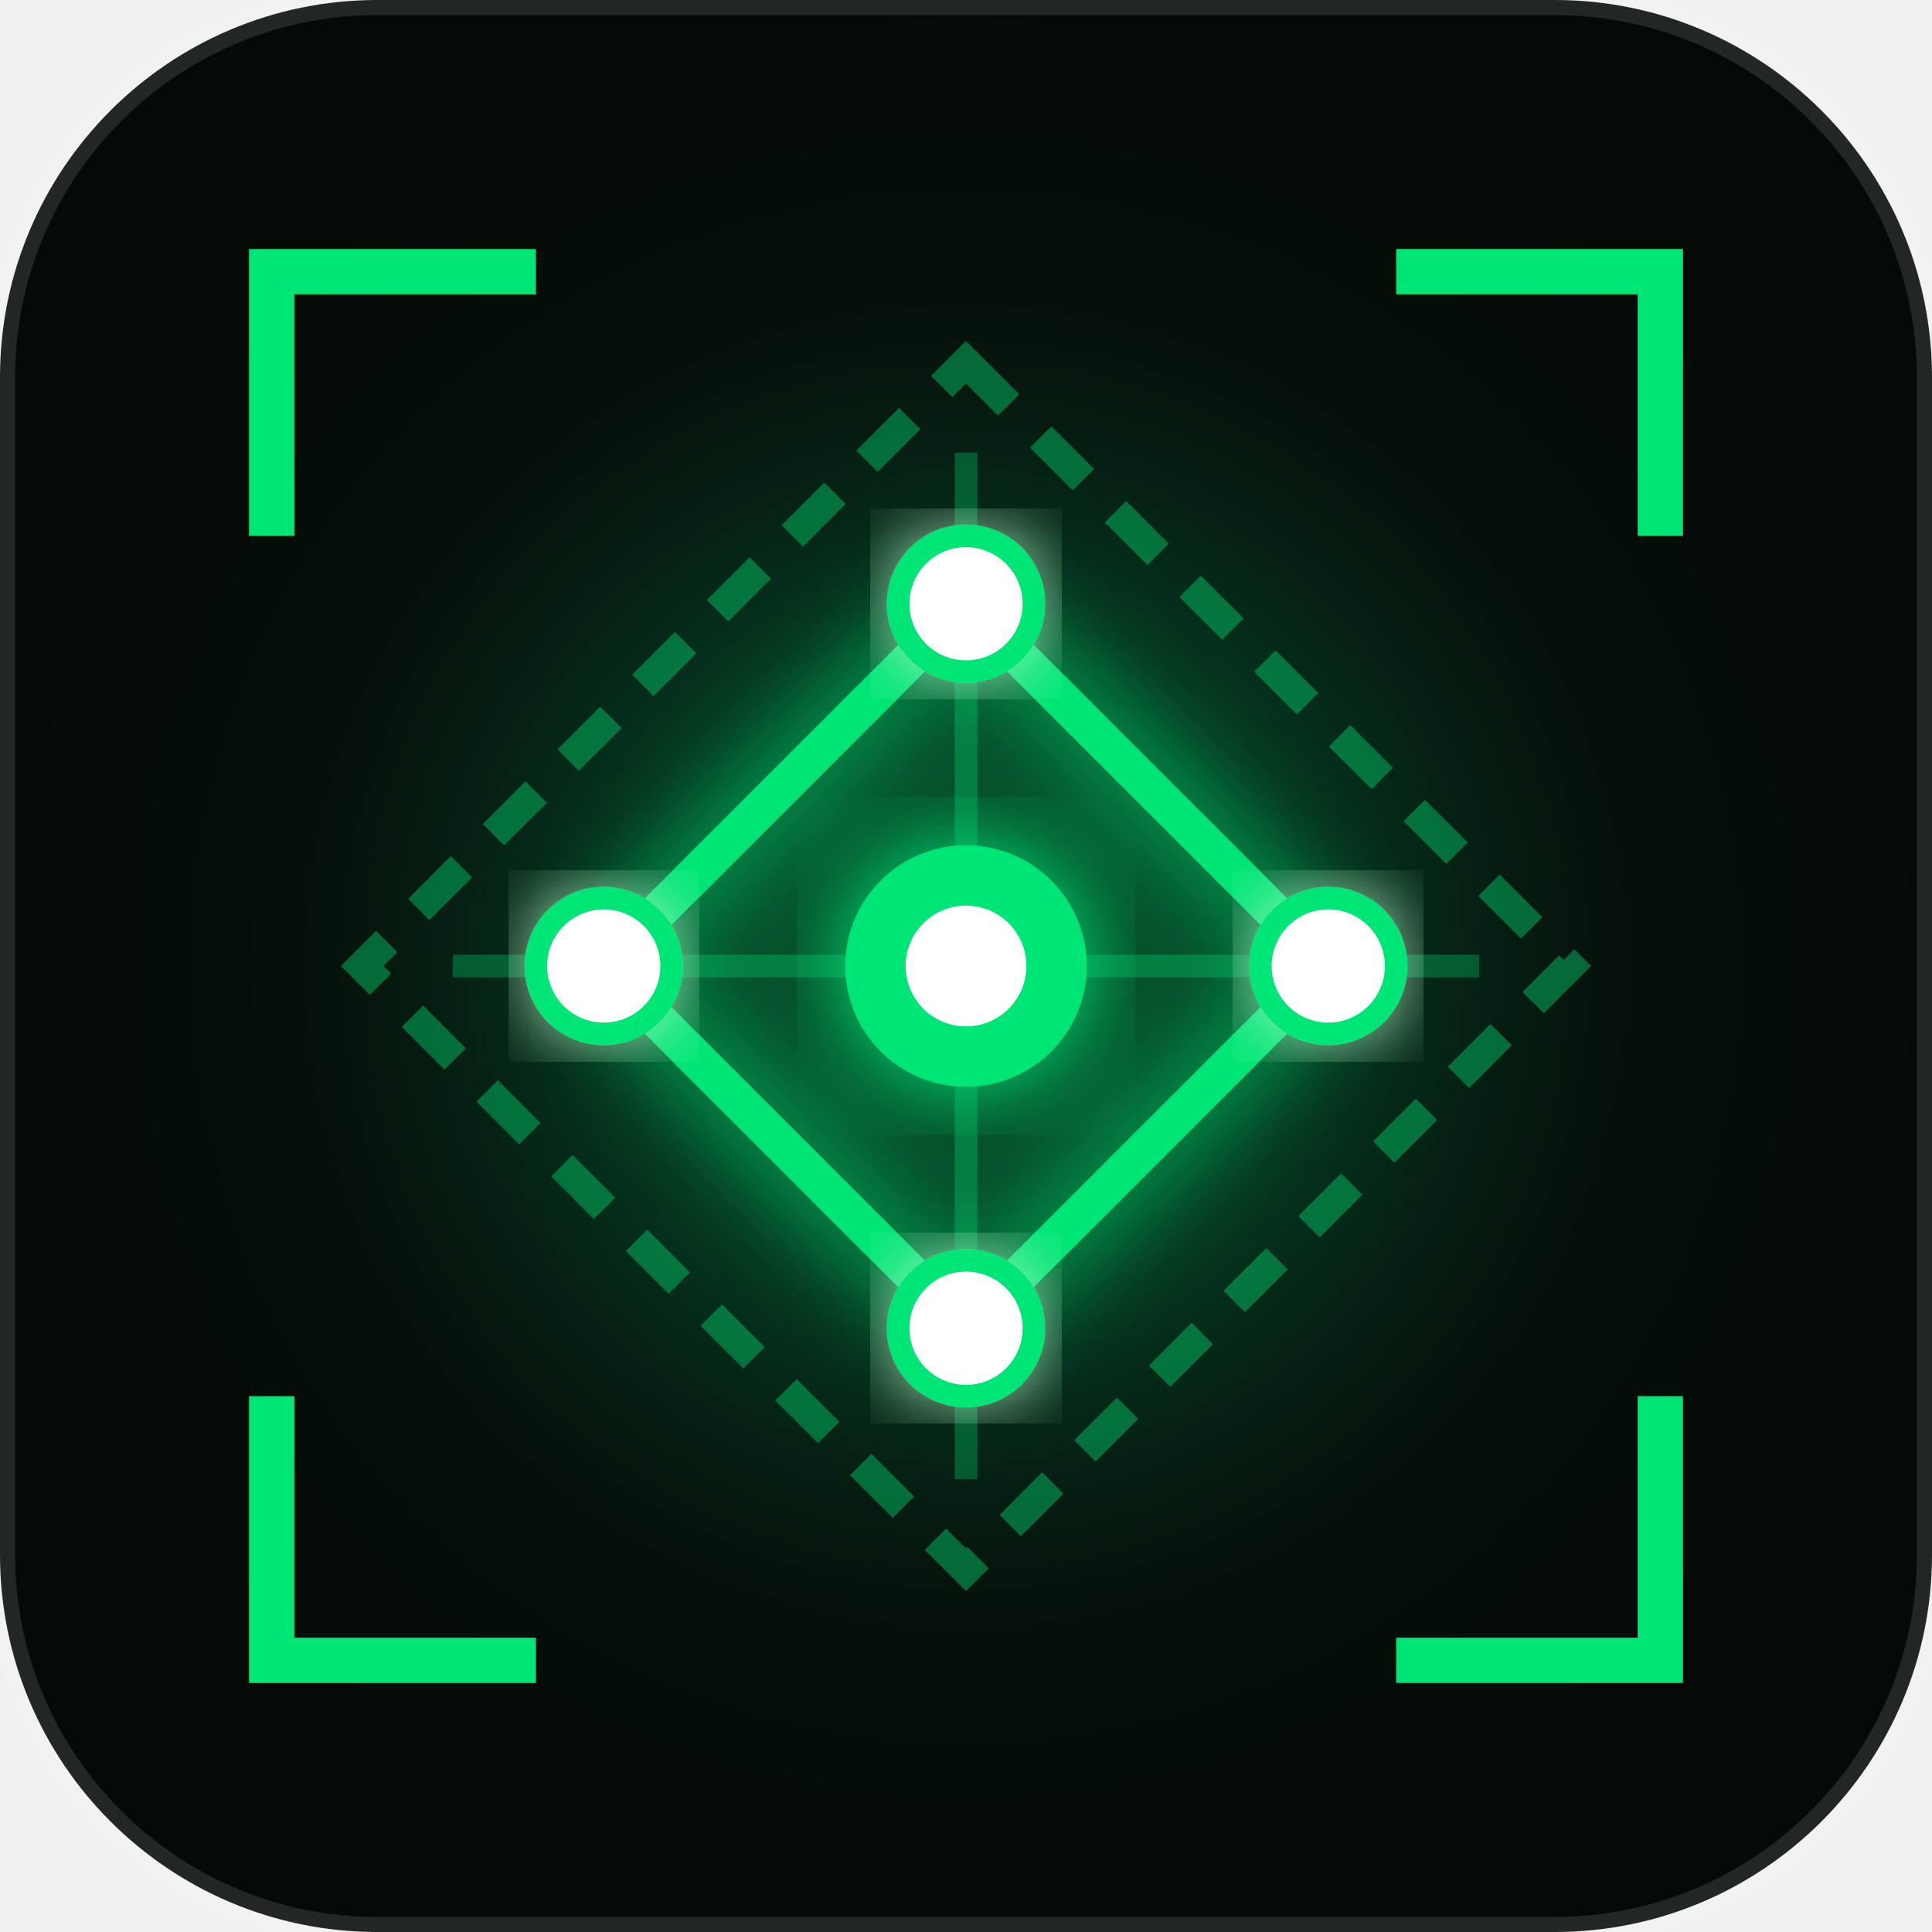
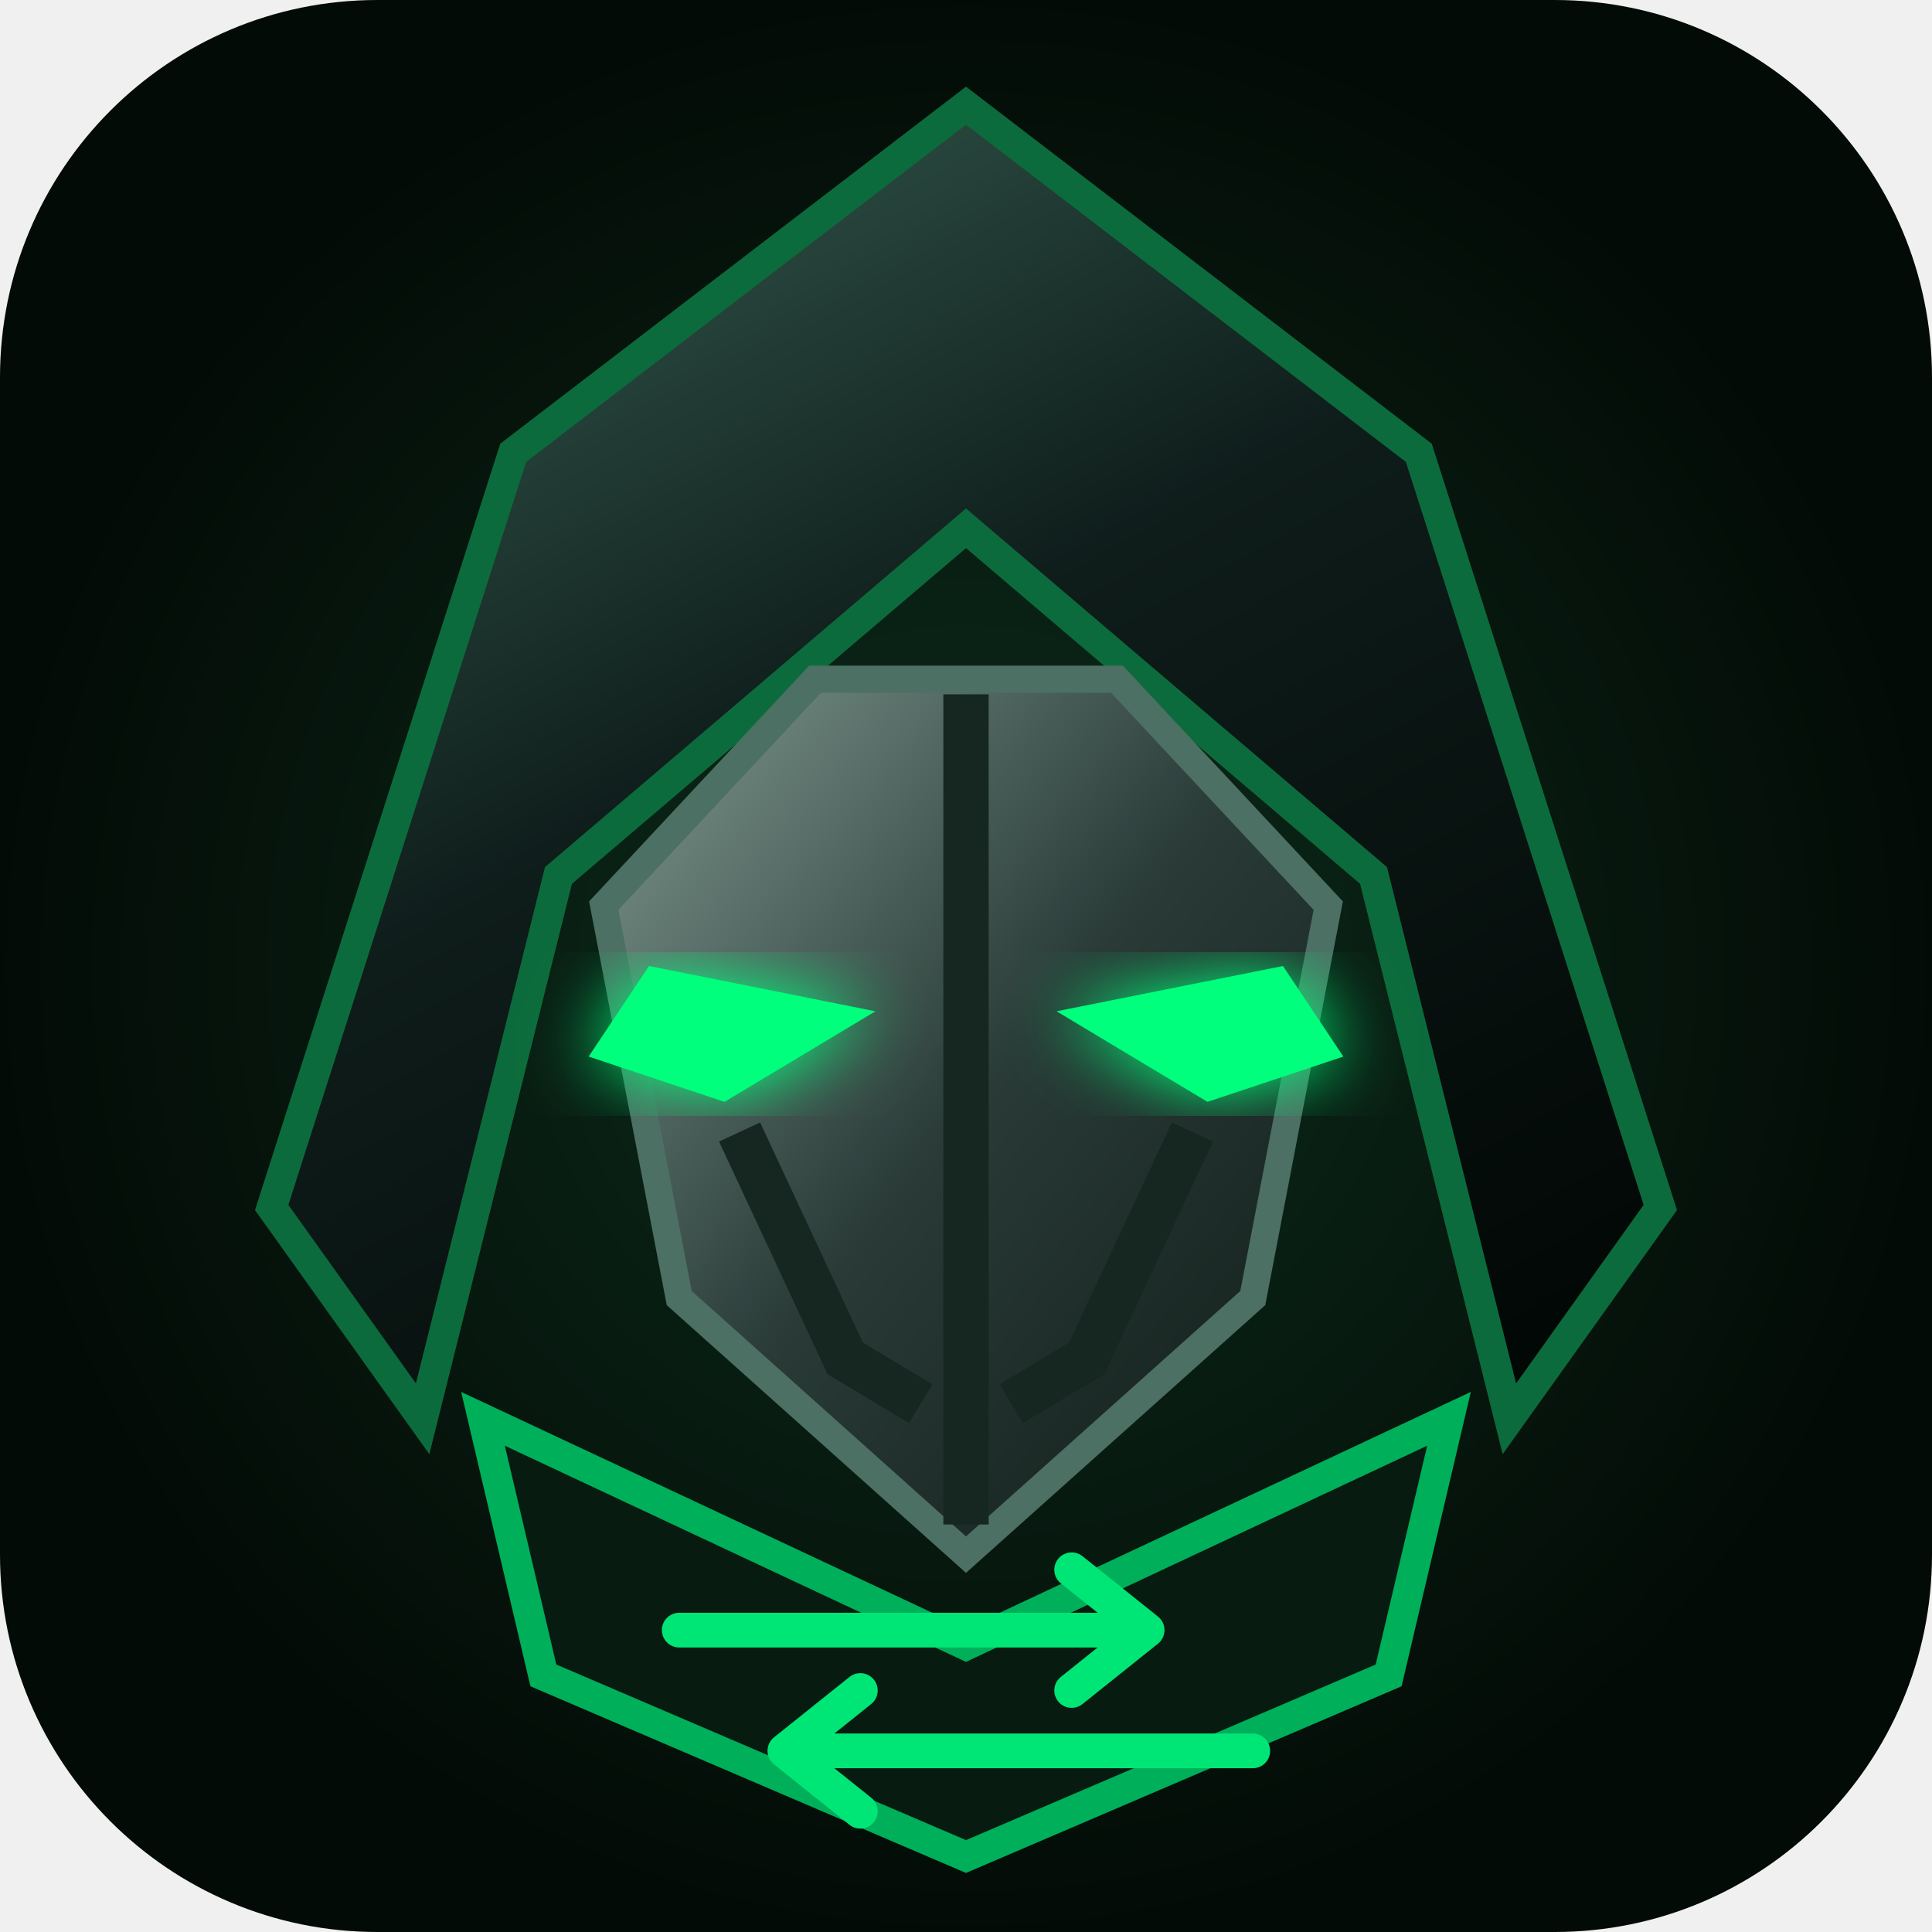
- <svg xmlns="http://www.w3.org/2000/svg" viewBox="0 0 512 512" width="100%" height="100%">
+ <svg xmlns="http://www.w3.org/2000/svg" viewBox="0 0 128 128">
  <defs>
-     <radialGradient id="bgGrad" cx="50%" cy="50%" r="50%">
-       <stop offset="0%" stop-color="#071b11" />
-       <stop offset="100%" stop-color="#050a07" />
+     <radialGradient id="back">
+       <stop stop-color="#0d2d1d" />
+       <stop offset="1" stop-color="#030b06" />
    </radialGradient>
-     <radialGradient id="greenGlow" cx="50%" cy="50%" r="50%">
-       <stop offset="0%" stop-color="#00e676" stop-opacity="1" />
-       <stop offset="40%" stop-color="#00c56b" stop-opacity="0.8" />
-       <stop offset="100%" stop-color="#075f36" stop-opacity="0" />
-     </radialGradient>
-     <filter id="glow" x="-20%" y="-20%" width="140%" height="140%">
-       <feGaussianBlur stdDeviation="12" result="blur" />
-       <feComposite in="SourceGraphic" in2="blur" operator="over" />
+     <linearGradient id="hood" x1=".2" y1="0" x2=".8" y2="1">
+       <stop stop-color="#33584c" />
+       <stop offset=".43" stop-color="#0e1c1a" />
+       <stop offset="1" stop-color="#020805" />
+     </linearGradient>
+     <linearGradient id="steel" x1="0" y1="0" x2="1" y2="1">
+       <stop stop-color="#819b92" />
+       <stop offset=".5" stop-color="#293a37" />
+       <stop offset="1" stop-color="#101b17" />
+     </linearGradient>
+     <filter id="glow">
+       <feGaussianBlur stdDeviation="2.4" result="b" />
+       <feMerge>
+         <feMergeNode in="b" />
+         <feMergeNode in="SourceGraphic" />
+       </feMerge>
    </filter>
  </defs>
-   <rect width="512" height="512" rx="100" fill="url(#bgGrad)" stroke="rgba(255,255,255,0.12)" stroke-width="8" />
-   <circle cx="256" cy="256" r="180" fill="url(#greenGlow)" opacity="0.35" />
-   <path d="M 72 136 L 72 72 L 136 72" fill="none" stroke="#00e676" stroke-width="12" stroke-linecap="square" />
-   <path d="M 440 136 L 440 72 L 376 72" fill="none" stroke="#00e676" stroke-width="12" stroke-linecap="square" />
-   <path d="M 72 376 L 72 440 L 136 440" fill="none" stroke="#00e676" stroke-width="12" stroke-linecap="square" />
-   <path d="M 440 376 L 440 440 L 376 440" fill="none" stroke="#00e676" stroke-width="12" stroke-linecap="square" />
-   <polygon points="256,96 416,256 256,416 96,256" fill="none" stroke="rgba(0,230,118, 0.4)" stroke-width="8" stroke-dasharray="16 12" />
-   <line x1="256" y1="160" x2="352" y2="256" stroke="#00e676" stroke-width="10" filter="url(#glow)" />
-   <line x1="352" y1="256" x2="256" y2="352" stroke="#00e676" stroke-width="10" filter="url(#glow)" />
-   <line x1="256" y1="352" x2="160" y2="256" stroke="#00e676" stroke-width="10" filter="url(#glow)" />
-   <line x1="160" y1="256" x2="256" y2="160" stroke="#00e676" stroke-width="10" filter="url(#glow)" />
-   <line x1="256" y1="120" x2="256" y2="392" stroke="rgba(0,230,118, 0.3)" stroke-width="6" />
-   <line x1="120" y1="256" x2="392" y2="256" stroke="rgba(0,230,118, 0.3)" stroke-width="6" />
-   <circle cx="256" cy="160" r="18" fill="#ffffff" stroke="#00e676" stroke-width="6" filter="url(#glow)" />
-   <circle cx="352" cy="256" r="18" fill="#ffffff" stroke="#00e676" stroke-width="6" filter="url(#glow)" />
-   <circle cx="256" cy="352" r="18" fill="#ffffff" stroke="#00e676" stroke-width="6" filter="url(#glow)" />
-   <circle cx="160" cy="256" r="18" fill="#ffffff" stroke="#00e676" stroke-width="6" filter="url(#glow)" />
-   <circle cx="256" cy="256" r="32" fill="#00e676" filter="url(#glow)" />
-   <circle cx="256" cy="256" r="16" fill="#ffffff" />
+   <rect width="128" height="128" rx="25" fill="url(#back)" />
+   <path d="M64 7 94 30 110 80 100 94 91 58 64 35 37 58 28 94 18 80 34 30Z" fill="url(#hood)" stroke="#0c6b3c" stroke-width="2" />
+   <path d="M64 8 64 34" stroke="#00e676" stroke-width="2.6" filter="url(#glow)" />
+   <path d="M40 60 54 45 74 45 88 60 83 86 64 103 45 86Z" fill="url(#steel)" stroke="#4c7063" stroke-width="1.8" />
+   <path d="M64 46 64 101 M49 75 56 90 61 93 M79 75 72 90 67 93" fill="none" stroke="#162620" stroke-width="3" />
+   <path d="M43 64 58 67 48 73 39 70ZM85 64 70 67 80 73 89 70Z" fill="#00ff7b" filter="url(#glow)" />
+   <path d="M32 94 64 109 96 94 92 111 64 123 36 111Z" fill="#081b11" stroke="#00af5a" stroke-width="2" />
+   <path d="M45 108H76l-5-4m5 4-5 4M83 116H52l5-4m-5 4 5 4" fill="none" stroke="#00e676" stroke-width="2.3" stroke-linecap="round" stroke-linejoin="round" />
</svg>
